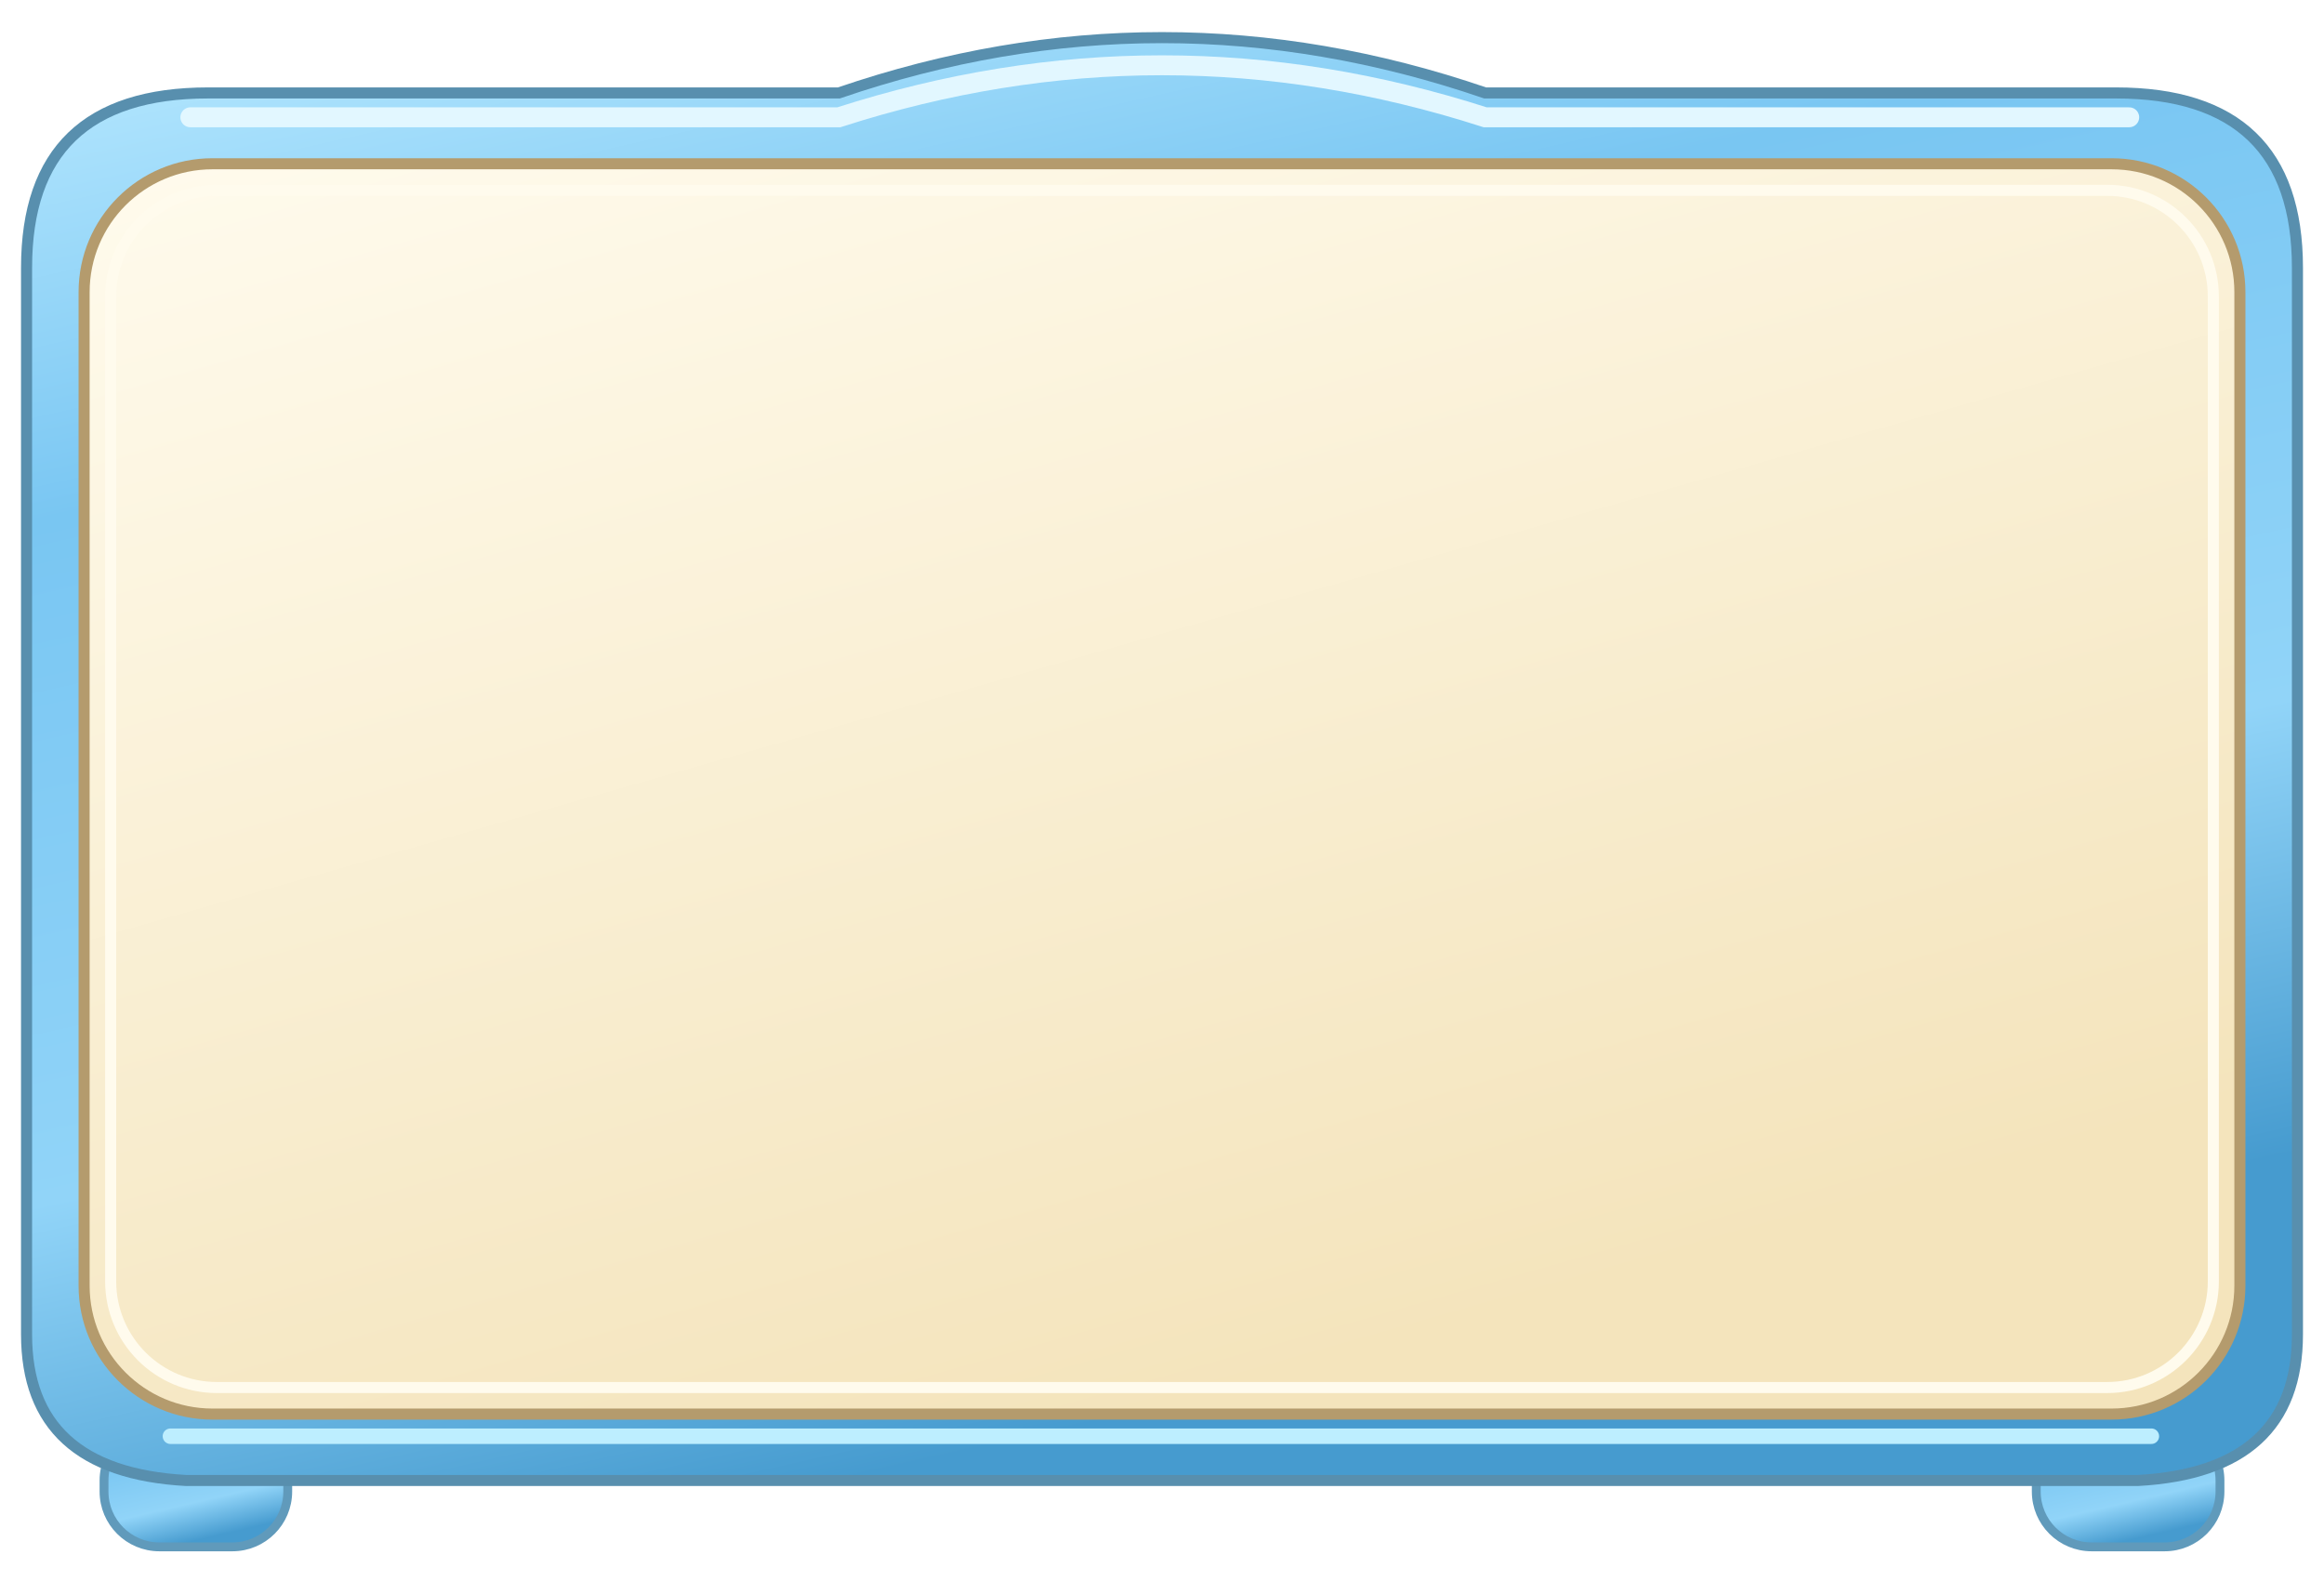
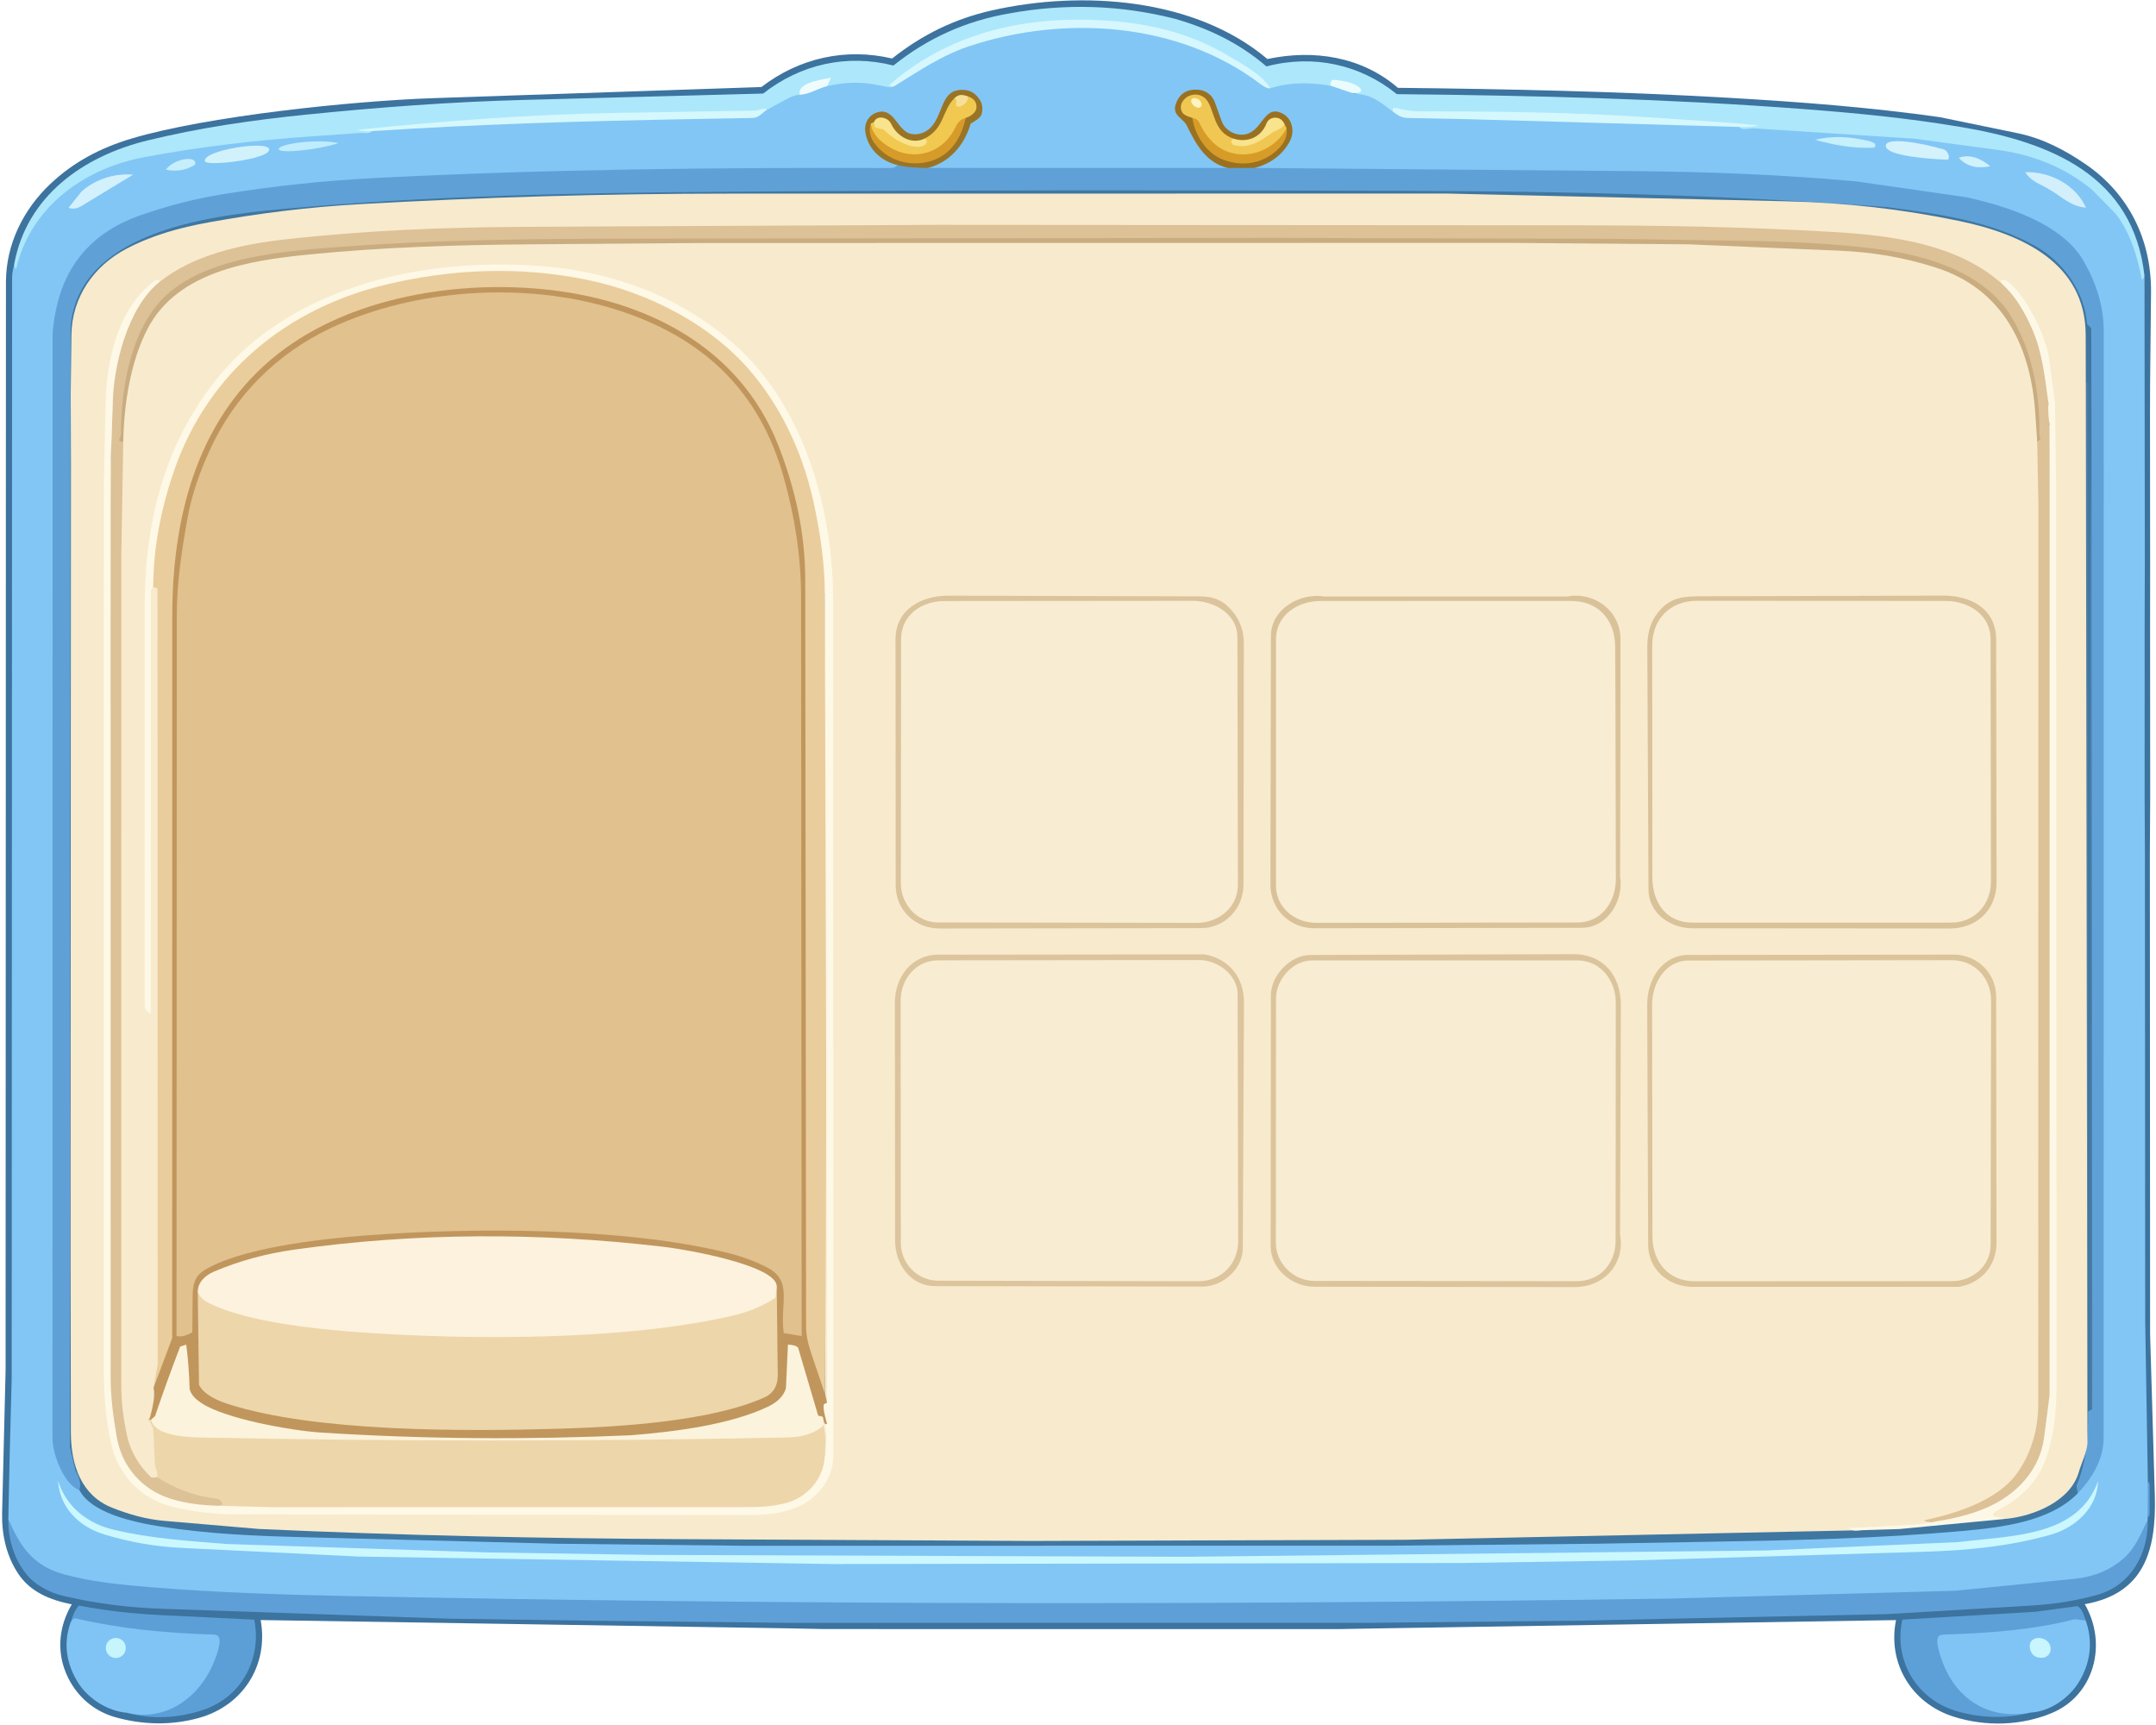
- <svg xmlns="http://www.w3.org/2000/svg" viewBox="75 0 1050 720" preserveAspectRatio="none" fill="none">
-   <defs>
-     <linearGradient id="blue" x2=".35" y2="1">
-       <stop stop-color="#b8e9ff" />
-       <stop offset=".3" stop-color="#79c6f2" />
-       <stop offset=".72" stop-color="#91d4f8" />
-       <stop offset="1" stop-color="#469bcf" />
-     </linearGradient>
-     <linearGradient id="cream" x2=".5" y2="1">
-       <stop stop-color="#fffbed" />
-       <stop offset="1" stop-color="#f4e4bc" />
-     </linearGradient>
-     <linearGradient id="gold" x2=".5" y2="1">
-       <stop stop-color="#fff8c0" />
-       <stop offset=".45" stop-color="#ffda57" />
-       <stop offset="1" stop-color="#bd7e19" />
-     </linearGradient>
-     <linearGradient id="shine" x2=".4" y2="1">
-       <stop stop-color="white" stop-opacity=".9" />
-       <stop offset="1" stop-color="white" stop-opacity="0" />
-     </linearGradient>
-   </defs>
-   <rect x="122" y="644" width="83" height="55" rx="25" fill="url(#blue)" stroke="#609abb" stroke-width="4" />
-   <rect x="995" y="644" width="83" height="55" rx="25" fill="url(#blue)" stroke="#609abb" stroke-width="4" />
-   <path d="M169 42H454Q600 -8 746 42H1031Q1113 42 1113 121V603Q1113 665 1041 669H159Q87 665 87 603V121Q87 42 169 42Z" fill="url(#blue)" stroke="#588fae" stroke-width="5" />
-   <path d="M161 53H454Q600 6 746 53H1037" stroke="#e2f7ff" stroke-width="9" stroke-linecap="round" />
-   <rect x="113" y="74" width="974" height="565" rx="58" fill="url(#cream)" stroke="#b49b6d" stroke-width="5" />
-   <rect x="125" y="86" width="950" height="541" rx="48" stroke="#fffbed" stroke-width="5" />
-   <path d="M152 649H1047" stroke="#bdeeff" stroke-width="7" stroke-linecap="round" />
+ <svg xmlns="http://www.w3.org/2000/svg" width="860" height="688" viewBox="95 14 860 688">
+   <path fill-rule="nonzero" fill="rgb(23.499%, 45.099%, 62.399%)" fill-opacity="1" d="M 874.32 698.691 C 857.191 693.285 847.84 676.988 851.305 660.16 L 643.922 663.488 L 628.809 663.75 L 423.875 663.734 L 410.301 663.461 L 198.98 660.141 C 202.219 678.328 191.824 694.137 174.762 699.055 C 163.445 702.312 151.609 701.996 140.309 698.699 C 130.977 695.789 124.52 689.086 121.25 681.113 C 117.449 671.855 118.77 662.105 123.637 653.879 C 114.672 652.09 107.012 648.828 102.227 641.602 C 97.582 634.586 95.629 626.09 95.844 617.406 L 97.23 560.477 L 97.371 126.598 C 97.375 111.203 104.48 97.348 115.16 87.285 C 124.445 78.539 135.156 72.949 147.309 69.305 C 177.164 60.348 235.438 54.246 267.879 53.145 L 398.703 48.711 C 413.852 37.086 432.418 32.98 450.859 37.34 C 462.75 27.863 475.859 21.477 490.598 18.156 C 526.57 10.055 571.621 13.109 600.555 37.543 C 618.98 33.609 638.184 36.562 652.598 49.027 C 696.695 49.508 740.125 50.438 784.277 52.988 C 812.891 54.645 840.531 56.734 868.777 60.73 L 899.766 67.113 C 909.809 69.18 918.711 73.84 927.07 79.594 C 944.266 91.418 953.223 109.852 953.016 130.66 L 952.648 167.09 L 952.605 179.887 L 952.664 239.984 L 952.645 263.891 L 952.684 332.406 L 952.547 354.742 L 952.648 546.125 L 954.531 610.555 C 955.18 632.695 950.129 649.641 926.594 653.82 C 935.785 669.695 930.336 690.176 913.473 697.211 C 901.27 702.305 887.148 702.738 874.32 698.691 " />
+   <path fill-rule="nonzero" fill="rgb(50.999%, 77.599%, 96.1%)" fill-opacity="1" d="M 601.828 49.164 C 604.59 45.004 613.309 45.266 618.246 45.625 C 621.738 45.273 624.273 46.137 625.852 48.215 C 626.23 46.281 632.215 48.164 633.246 48.93 C 634.016 49.5 634.445 49.969 634.258 51.062 C 636.238 51.633 637.605 51.285 638.371 50.027 C 639.047 49.801 641.984 50.969 642.941 51.379 C 645.773 52.598 650.988 55.41 650.57 58.48 C 651.742 58.043 653.27 58.328 655.148 59.34 C 699.25 60.145 743.566 61.668 788.102 63.918 L 788.668 64.625 C 791.059 65.219 795.262 65.516 796.723 63.629 L 858.727 67.625 C 885.668 70.098 921.492 73.855 938.918 96.844 C 944 103.547 949.781 116.328 949.887 124.793 C 949.891 124.879 948.645 124.035 950.414 124.074 L 950.547 239.078 L 950.469 263.887 L 950.465 332.418 L 950.582 354.711 L 950.695 541.023 L 951.75 604.957 C 952.348 609.59 952.387 614.66 951.668 619.309 L 951.688 620.156 C 949.289 636.152 938.75 641.93 923.855 645.254 L 875.066 650.152 C 683.25 656.652 473.855 655.371 274.055 653.016 C 233.426 652.539 193.492 651.23 153.344 648.605 C 139.641 647.707 117.973 645.984 107.594 637.102 C 102.266 632.543 99.348 626.82 98.316 619.887 L 98.875 593.762 L 99.66 564.02 L 99.824 124.98 C 99.828 122.277 100.348 121.031 100.73 119.004 C 101.016 119.113 101.254 119.242 101.344 119.438 C 101.922 120.699 100.523 122.219 101.441 118.695 C 107.191 96.684 124.684 81.02 146.879 76.211 C 176.426 69.805 207.809 67.387 237.07 65.422 C 238.223 67.215 241.516 66.859 243.5 66.301 C 248.137 65.27 252.836 64.91 257.562 64.621 C 303.504 61.797 351.488 59.992 395.09 59.594 C 397.09 59.023 399.059 58.414 401 57.762 C 400.766 57.145 400.453 56.211 400.828 55.926 C 403.738 53.695 408.895 51.629 412.387 50.289 L 413.965 51.789 C 415.707 49.5 422.773 46.074 424.941 48.363 C 425.77 47.332 426.477 46.594 427.664 46.066 C 430.219 44.934 447.449 45.34 449.582 47.043 C 449.488 48.543 450.211 48.781 451.449 48.543 C 451.57 47.895 451.746 47.328 452.133 47.047 C 496.043 15.117 559.242 14.777 601.828 49.164 " />
+   <path fill-rule="nonzero" fill="rgb(24.699%, 46.7%, 63.1%)" fill-opacity="1" d="M 929.266 145.02 C 928.973 288.781 929.09 432.41 929.613 575.91 L 929.512 583.543 C 929.387 593.016 927.531 601.566 923.762 609.609 C 912.805 620.871 893.652 623.211 877.23 624.672 C 844.574 627.574 812.422 628.297 779.598 628.867 L 732.75 629.688 L 649.527 630.484 L 392.809 630.523 L 317.207 629.703 L 215.512 627.078 C 196.262 626.582 177.984 625.797 159.141 622.844 C 147.477 621.016 131.375 617.328 126.672 608.301 C 123.316 601.863 120.938 594.945 120.949 587.215 L 121.051 518.32 L 121.078 484.344 C 121.082 478.953 121.207 474.52 121.211 468.824 L 121.457 145.152 C 121.469 130.141 132.098 117.402 144.535 110.805 C 162.066 101.504 190.555 97.363 211.328 95.234 C 236.645 92.641 261.117 91.25 286.73 90.738 L 385.914 88.754 L 657.086 88.422 L 676.859 88.965 L 738.168 89.621 L 772.887 90.406 L 827.73 93.234 C 843.969 94.074 859.371 96.07 875.199 99.293 C 887.289 101.758 898.375 104.871 909.121 111.492 C 920.258 118.359 929.254 131.355 929.266 145.02 " />
+   <path fill-rule="nonzero" fill="rgb(36.899%, 62.399%, 84.299%)" fill-opacity="1" d="M 951.688 620.156 C 952 633.738 944.992 646.277 931.637 650.066 C 922.762 652.59 913.875 653.867 904.582 654.414 L 847.715 657.77 L 724.336 660.398 L 641.09 661.254 L 410.605 661.262 L 329.961 660.395 L 273.898 659.594 L 159.594 655.648 C 145.945 655.176 133.359 653.562 120.379 650.535 C 114.246 649.105 108.402 645.859 104.738 640.855 C 100.191 634.652 98.164 627.031 98.316 619.887 C 102.965 630.645 108.109 638.582 120.641 641.938 C 131.984 644.977 143.223 646.09 155.289 647.062 C 181.301 649.16 207.055 650.02 233.43 650.559 C 409.648 654.145 585.188 654.133 761.492 651.574 L 874.945 648.461 L 922.641 643.684 C 929.98 642.949 936.887 640.242 942.328 635.324 C 947.062 631.047 949.168 625.199 951.688 620.156 " />
+   <path fill-rule="nonzero" fill="rgb(67.799%, 90.599%, 98.399%)" fill-opacity="1" d="M 950.414 124.074 C 950.039 124.008 950.402 125.023 949.367 125.566 C 947.59 116.449 944.891 106.992 938.906 99.234 L 929.668 89.82 C 918.941 80.902 905.98 75.695 892.184 73.836 L 858.57 69.312 L 794.73 65.199 C 792.508 65.055 790.109 66.195 788.668 64.625 C 790.98 64.055 793.586 63.836 796.477 63.961 C 750.582 62.07 703.695 60.574 655.812 59.469 C 653.938 58.648 652.188 58.32 650.57 58.48 C 647.082 55.91 643.281 52.559 638.598 51.781 L 634.258 51.062 L 635.254 49.512 C 631.766 47.617 628.633 47.184 625.852 48.215 C 617.852 46.824 609.551 46.723 601.832 49.164 C 580.328 31.363 554.043 23.402 525.812 23.5 C 496.891 23.605 475.059 30.457 451.641 47.418 C 451.422 47.578 451.406 48.02 451.453 48.543 C 449.098 49.984 440.867 44.602 424.941 48.363 C 421.797 45.848 416.77 49.5 413.965 51.789 C 412.355 51.836 410.504 52.594 408.852 53.492 L 401 57.762 L 395.559 59.57 C 345.77 59.926 294.91 61.992 242.984 65.77 L 243.504 66.301 C 242.363 67.543 240.25 66.898 238.395 67.031 L 218.59 68.438 C 196.188 70.027 174.43 72.562 152.363 76.727 C 127.602 81.395 106.887 97.344 101.438 121.316 C 100.609 120.57 100.844 119.746 100.73 119.004 C 105.801 92.215 128.105 76.273 153.93 69.996 C 175.004 64.875 195.695 61.891 217.352 59.695 C 246.484 56.746 274.723 54.633 304.004 53.852 L 399.414 51.312 C 414.293 39.621 432.852 35.422 451.383 40.133 C 464.922 29.254 480.379 22.293 497.66 19.344 C 519.809 15.301 541.914 15.945 563.664 21.496 C 577.34 25.41 589.465 31.285 600.168 40.488 C 618.988 35.543 637.746 39.805 652.172 51.547 C 706.855 52.098 760.16 53.398 814.184 57.48 C 835.586 59.098 855.84 61.09 876.824 64.59 C 913.148 70.645 945.977 84.043 950.414 124.074 " />
+   <path fill-rule="nonzero" fill="rgb(36.899%, 62.399%, 84.299%)" fill-opacity="1" d="M 951.668 619.309 L 951.75 604.957 C 952.098 604.945 952.473 605.535 952.473 606.375 L 952.488 617.523 C 952.488 618.418 952.145 619.039 951.668 619.309 " />
+   <path fill-rule="nonzero" fill="rgb(37.299%, 63.1%, 84.299%)" fill-opacity="1" d="M 465.223 80.973 L 584.75 81 C 584.836 80.352 584.977 79.434 585.469 79.301 C 587.238 78.828 595.074 78.664 595.422 80.973 L 745.441 82.227 C 775.957 82.48 805.246 83.586 835.441 86.348 L 879.324 92.652 C 896.098 96.359 917.488 103.297 926.078 118.027 C 930.949 126.379 934.164 135.859 934.164 146.129 L 934.121 587.602 C 934.121 596.43 928.922 604.305 923.762 609.609 L 923.27 606.527 C 927.344 597.172 928.008 586.926 927.902 577.02 L 929.613 575.906 C 929.09 432.371 928.973 288.738 929.266 145.02 L 927.516 143.262 C 926.582 130.484 918.109 118.422 907.02 112.203 C 888.789 101.984 867.934 99.238 847.262 96.551 C 783.367 91.711 720.438 90.316 657.059 90.117 C 567.59 89.84 475.422 89.793 385.93 90.449 C 327.117 90.883 265.734 91.934 206.059 97.508 C 176.152 100.301 126.363 107.191 123.168 144.258 C 122.938 294.477 122.832 443.449 122.859 591.172 C 124.328 597.391 125.062 600.5 125.062 600.5 C 126.809 603.344 127.344 605.941 126.672 608.301 C 121.07 606.602 115.938 594.695 115.938 587.574 L 115.984 146.965 C 117.938 123.078 129.176 107.418 151.449 99.703 C 162.398 95.91 173.07 93.191 184.582 91.344 C 204.855 88.094 224.402 86.039 245.23 84.969 C 313.543 81.461 381.211 80.777 449.453 81.012 C 451.34 81.016 452.398 80.801 452.898 79.812 C 455.816 77.961 462.77 78.496 465.223 80.973 " />
+   <path fill-rule="nonzero" fill="rgb(79.199%, 97.299%, 99.599%)" fill-opacity="1" d="M 931.898 604.742 C 931.578 615.336 923.012 623.301 912.754 626.176 C 896.059 630.852 879.312 632.414 861.691 632.938 L 746.41 636.352 L 678 637.391 L 427.492 637.805 L 238.129 634.82 L 167.648 631.379 C 156.895 630.855 146.695 629.062 136.555 625.98 C 126.496 622.922 118.844 615.336 118.148 604.598 C 121.461 614.902 129.59 621.531 140.293 624.098 C 155.238 627.68 170.043 628.578 185.598 629.816 L 290.199 633.188 L 354.691 634.164 L 567.777 634.906 L 799.355 632.391 L 875.746 629.082 C 898.215 626.379 923.891 626.879 931.898 604.742 " />
+   <path fill-rule="nonzero" fill="rgb(83.899%, 96.899%, 99.199%)" fill-opacity="1" d="M 601.828 49.164 C 600.539 49.57 598.598 48.152 597.391 47.242 C 564.973 22.836 519.699 19.902 481.906 32.324 C 470.48 36.078 461.164 42.59 451.449 48.543 C 450.742 48.5 449.988 48.305 449.672 47.957 C 470.953 29.266 497.863 21.656 525.82 21.848 C 546.824 21.996 566.668 25.32 584.77 36.137 C 591.09 39.914 597.719 43.266 601.828 49.164 " />
+   <path fill-rule="nonzero" fill="rgb(83.499%, 97.299%, 99.199%)" fill-opacity="1" d="M 401 57.762 C 399.27 58.703 397.902 60.996 395.211 61.043 L 370.859 61.496 C 328.133 62.289 285.828 63.492 243.504 66.301 C 241.691 66.418 239.684 66.367 237.434 65.777 C 272.438 62.148 307.348 59.574 342.965 58.992 L 396.312 58.117 C 397.922 58.094 399.949 56.613 401 57.762 " />
+   <path fill-rule="nonzero" fill="rgb(83.499%, 97.299%, 99.199%)" fill-opacity="1" d="M 788.668 64.625 L 680.668 61.539 L 656.449 61.055 C 653.84 61.004 652.262 59.73 650.57 58.484 C 650.074 55.246 653.359 58.371 660.77 58.383 C 691.867 58.449 722.395 58.715 753.348 60.816 L 785.426 62.996 L 796.477 63.961 C 793.945 64.711 791.211 64.699 788.668 64.625 " />
+   <path fill-rule="nonzero" fill="rgb(82.7%, 94.899%, 98.399%)" fill-opacity="1" d="M 871.969 77.691 C 863.051 77.406 847.883 76.004 847.242 72.438 C 846.508 68.352 861.059 70.879 870.359 73.605 C 871.902 74.059 873.027 76.758 871.969 77.691 " />
+   <path fill-rule="nonzero" fill="rgb(82.399%, 94.899%, 98.399%)" fill-opacity="1" d="M 202.379 73.559 C 202.938 77.484 177.586 80.449 176.781 78.375 C 175.137 74.125 201.836 69.766 202.379 73.559 " />
+   <path fill-rule="nonzero" fill="rgb(82.399%, 93.7%, 98.399%)" fill-opacity="1" d="M 927.102 96.832 C 920.582 96.312 916.949 91.969 912.23 89.457 C 909.059 87.441 905.258 86.531 902.812 82.652 C 912.707 82.395 922.816 87.57 927.102 96.832 " />
+   <path fill-rule="nonzero" fill="rgb(82.7%, 94.499%, 98.799%)" fill-opacity="1" d="M 127.512 96.145 C 126.047 97.031 124.246 97.621 122.344 96.867 L 127.613 90.285 C 133.191 85.426 140.621 83.062 148.098 83.66 Z M 127.512 96.145 " />
+   <path fill-rule="nonzero" fill="rgb(77.299%, 94.099%, 98.799%)" fill-opacity="1" d="M 841.266 70.434 L 842.684 71.145 C 843.242 71.422 843.207 72.879 842.191 72.918 C 834.16 73.25 826.727 71.895 819.023 69.754 C 826.73 67.891 833.992 68.633 841.266 70.434 " />
+   <path fill-rule="nonzero" fill="rgb(74.899%, 92.899%, 99.199%)" fill-opacity="1" d="M 230.016 71.074 C 221.984 73.758 206.094 75.445 206.191 73.426 C 206.293 71.297 221.734 69.309 230.016 71.074 " />
+   <path fill-rule="nonzero" fill="rgb(93.7%, 98.799%, 99.199%)" fill-opacity="1" d="M 424.941 48.359 C 421.195 49.246 417.883 51.676 413.965 51.789 C 413.184 47.496 419.945 46.18 426.43 44.992 Z M 424.941 48.359 " />
+   <path fill-rule="nonzero" fill="rgb(91.8%, 98.799%, 99.199%)" fill-opacity="1" d="M 634.258 51.062 L 625.852 48.215 C 625.512 47.793 625.68 45.789 626.848 45.855 C 638.008 46.492 641.32 51.777 634.258 51.062 " />
+   <path fill-rule="nonzero" fill="rgb(78%, 93.3%, 98.799%)" fill-opacity="1" d="M 172.82 79.664 C 169.66 81.727 165.547 82.625 161.148 81.645 C 164.598 77.094 173.824 75.832 172.82 79.664 " />
+   <path fill-rule="nonzero" fill="rgb(81.2%, 94.899%, 99.199%)" fill-opacity="1" d="M 888.887 80.312 C 884.266 81.223 879.801 80.781 876.309 76.914 C 881.121 75.238 885.367 77.449 888.887 80.312 " />
+   <path fill-rule="nonzero" fill="rgb(36.499%, 62.399%, 84.299%)" fill-opacity="1" d="M 926.984 660.359 C 908.379 665.719 889.309 667.07 869.066 667.625 C 870.629 675.75 873.773 684.117 880.371 689.586 C 887.109 695.168 896.648 697.508 904.996 697.051 C 895.328 699.543 885.141 699.367 875.223 696.398 C 859.328 691.637 850.238 675.949 853.828 659.961 L 906.812 656.848 L 923.582 654.605 C 925.543 655.449 926.434 658.781 926.984 660.359 " />
+   <path fill-rule="nonzero" fill="rgb(49.799%, 76.9%, 96.1%)" fill-opacity="1" d="M 926.984 660.359 C 929.809 668.434 929.129 676.977 924.109 685.074 C 920.508 690.883 913.059 696.613 904.996 697.051 C 890.195 699.816 877.578 693.527 871.105 679.922 C 869.887 677.355 866.504 668.719 868.266 666.656 C 868.766 666.07 869.789 665.93 870.965 665.914 C 888.305 665.32 905.719 664.141 922.57 659.805 Z M 926.984 660.359 " />
+   <path fill-rule="nonzero" fill="rgb(78.799%, 96.1%, 99.599%)" fill-opacity="1" d="M 911.996 674.16 C 910.512 675.77 907.41 675.258 906.23 674.266 C 904.711 672.98 903.883 669.766 905.547 668.254 C 907.305 666.66 909.953 667.285 911.363 668.324 C 912.867 669.434 913.805 672.203 911.996 674.16 " />
+   <path fill-rule="nonzero" fill="rgb(36.099%, 62.399%, 84.299%)" fill-opacity="1" d="M 145.805 697.156 C 163.457 698.602 178.031 686.141 181.262 667.613 C 163.043 667.156 145.16 665.668 127.168 661.656 C 125.535 661.293 124.25 660.711 123.027 661.488 C 123.82 659.191 124.461 656.734 126.406 654.352 C 137.219 656.402 147.625 657.598 158.594 658.137 L 196.414 659.988 C 199.516 675.344 191.539 690.824 176.039 695.984 C 166.156 699.277 155.48 699.887 145.805 697.156 " />
+   <path fill-rule="nonzero" fill="rgb(49.799%, 76.9%, 96.1%)" fill-opacity="1" d="M 145.805 697.156 C 137.887 696.508 130.246 691.449 126.391 685.488 C 121.398 677.762 120.25 669.547 123.027 661.488 C 123.684 660.082 124.387 659.406 125.137 659.465 C 142.715 663.59 160.93 665.305 179.051 665.898 C 180.367 665.879 181.512 666.004 182.066 666.645 C 183.895 668.742 180.547 676.617 179.312 679.18 C 173.098 692.117 160.324 700.547 145.805 697.156 " />
+   <path fill-rule="nonzero" fill="rgb(77.599%, 96.1%, 99.599%)" fill-opacity="1" d="M 145.191 671.281 C 145.191 673.488 143.402 675.277 141.195 675.277 C 138.988 675.277 137.199 673.488 137.199 671.281 C 137.199 669.074 138.988 667.285 141.195 667.285 C 143.402 667.285 145.191 669.074 145.191 671.281 " />
+   <path fill-rule="nonzero" fill="rgb(28.999%, 48.999%, 65.5%)" fill-opacity="1" d="M 929.613 575.906 C 929.223 575.871 928.766 575.746 928.691 574.785 L 929.266 145.02 Z M 929.613 575.906 " />
+   <path fill-rule="nonzero" fill="rgb(60.399%, 45.499%, 14.499%)" fill-opacity="1" d="M 465.223 80.973 C 461.113 80.969 456.785 80.742 452.898 79.812 C 446.473 78.273 440.914 73.281 440.129 66.246 C 439.746 62.82 441.707 59.98 444.414 58.98 C 451.688 56.293 452.711 66.008 458.211 67.352 C 460.902 68.008 463.949 67.125 466.164 64.941 C 470.953 60.223 470.406 50.926 477.117 49.973 C 480.746 49.457 483.309 50.383 485.426 53.219 C 486.836 55.109 487.16 57.047 486.582 59.43 C 486.211 60.969 483.957 62.305 482.195 63.301 C 479.684 71.961 473.754 78.73 465.223 80.973 " />
+   <path fill-rule="nonzero" fill="rgb(94.499%, 78.799%, 31.799%)" fill-opacity="1" d="M 480.227 60.988 C 474.504 72.926 464.898 81.539 451.156 75.301 C 446.688 73.273 441.691 68.512 442.398 63.246 C 442.883 63.109 443.328 62.809 443.672 62.59 L 448.277 64.203 C 451.254 67.82 460.633 75.066 463.797 69.273 C 471.762 65.293 470.777 58.027 475.703 53.176 L 477.293 52.703 C 477.582 54.602 478.789 54.492 480.918 52.375 C 483.074 53.074 484.746 54.426 484.484 57.121 C 484.32 58.785 482.199 60.5 480.227 60.988 " />
+   <path fill-rule="nonzero" fill="rgb(84.299%, 60.799%, 16.1%)" fill-opacity="1" d="M 480.227 60.988 C 478.875 67.352 475.699 73.68 469.535 76.906 C 462.422 80.625 453.168 79.633 447.203 74.672 C 443.398 71.504 440.816 67.598 442.398 63.246 C 442.789 67.27 445.84 70.164 449.246 72.348 C 459.082 78.648 471.066 75.406 476.102 64.77 C 477.051 62.762 478.34 61.453 480.227 60.988 " />
+   <path fill-rule="nonzero" fill="rgb(97.6%, 89%, 55.299%)" fill-opacity="1" d="M 463.797 69.273 C 464.648 69.516 464.812 70.285 464.656 70.785 C 463.676 73.879 455.289 73.367 447.457 65.645 L 444.43 64.922 C 443.781 64.77 443.566 63.477 443.672 62.594 C 444.254 61.051 445.945 60.648 447.34 60.992 C 448.621 61.309 449.848 62.066 450.539 63.535 C 452.922 68.605 458.82 71.762 463.797 69.273 " />
+   <path fill-rule="nonzero" fill="rgb(96.5%, 87.799%, 59.599%)" fill-opacity="1" d="M 480.922 52.375 C 481.82 54.723 477.867 57.438 476.5 56.277 C 476.051 55.727 477.164 53.625 475.703 53.176 C 477.398 51.508 478.82 51.691 480.922 52.375 " />
+   <path fill-rule="nonzero" fill="rgb(97.299%, 91.8%, 80.399%)" fill-opacity="1" d="M 912.523 183.32 C 911.16 180.707 911.809 177.57 912.066 174.641 C 912.469 177.465 912.52 180.297 912.523 183.32 " />
+   <path fill-rule="nonzero" fill="rgb(60.399%, 44.299%, 12.5%)" fill-opacity="1" d="M 595.422 80.973 L 584.75 81 C 576.176 78.938 572.137 71.77 568.355 63.969 C 567.035 61.246 562.43 60.062 563.992 55.531 C 564.969 52.691 566.828 50.219 570.848 49.805 C 574.805 49.398 578.242 51.051 579.645 54.938 L 582.297 62.273 C 583.57 65.789 587.195 67.879 590.621 67.715 C 598.355 67.344 598.719 56.543 605.402 58.773 C 610.18 60.367 611.762 65.832 609.566 70.172 C 606.664 75.906 601.34 79.492 595.422 80.973 " />
+   <path fill-rule="nonzero" fill="rgb(94.099%, 78%, 32.199%)" fill-opacity="1" d="M 587.078 69.309 C 589.848 74.051 598.32 68.863 601.32 65.66 C 603.305 64.156 605.324 63.426 607.367 63.469 L 608.234 65.207 C 602.145 82.816 577.242 80.398 572.066 62.941 L 570.602 61.027 C 569.465 60.641 567.215 60.031 566.52 58.723 C 564.977 55.816 567.312 53.094 569.242 52.266 C 571.812 51.156 574.66 51.727 576.328 53.867 C 579.547 58.004 578.906 66.676 587.078 69.309 " />
+   <path fill-rule="nonzero" fill="rgb(84.299%, 61.2%, 15.7%)" fill-opacity="1" d="M 608.23 65.207 C 608.641 68.559 607.16 71.25 604.5 73.781 C 598.746 79.246 590.328 80.773 582.355 77.457 C 576.387 74.969 571.68 68.199 570.602 61.027 C 571.664 61.387 572.656 61.34 573.371 62.895 C 575.492 67.523 578.988 72.129 583.973 74.211 C 593.207 78.066 603.637 73.453 608.23 65.207 " />
+   <path fill-rule="nonzero" fill="rgb(97.6%, 89%, 54.9%)" fill-opacity="1" d="M 607.367 63.469 C 606.559 65.523 604.004 65.844 602.258 67.074 C 597.785 70.23 593.488 73.16 587.836 72.035 C 586.949 71.855 586.379 71.625 586.207 70.781 C 586.109 70.281 586.234 69.621 587.078 69.309 C 592.391 71.023 597.988 68.84 600.141 63.332 C 600.832 61.562 602.379 60.773 604.207 60.969 C 605.59 61.117 606.613 61.957 607.367 63.469 " />
+   <path fill-rule="nonzero" fill="rgb(99.599%, 95.699%, 76.099%)" fill-opacity="1" d="M 573.832 56.699 C 572.625 57.762 569.504 55.406 570.258 53.738 C 570.766 52.613 572.754 53.293 573.324 53.828 C 573.867 54.34 574.992 55.676 573.832 56.699 " />
+   <path fill-rule="nonzero" fill="rgb(97.299%, 91.8%, 80.399%)" fill-opacity="1" d="M 139.223 196.82 L 139.066 178.09 C 139.059 177.211 139.449 176.621 139.961 176.402 L 139.969 195.168 C 139.969 196.012 139.648 196.562 139.223 196.82 " />
+   <path fill-rule="nonzero" fill="rgb(97.299%, 91.8%, 80.399%)" fill-opacity="1" d="M 424.891 573.496 C 423.852 572.477 424.09 571.207 424.09 569.973 L 424.008 251.051 C 424.609 251.328 424.938 251.594 424.938 252.965 Z M 424.891 573.496 " />
+   <path fill-rule="nonzero" fill="rgb(91.8%, 80.399%, 61.2%)" fill-opacity="1" d="M 424.012 251.051 C 424.883 355.922 424.742 465.18 424.094 569.973 C 423.41 570.027 422.391 570.066 422.203 569.602 C 419.562 562.984 415.645 550.828 414.871 544.086 L 414.488 243.32 C 412.887 203.27 399.18 166.293 362.895 146.16 C 323.438 124.27 262.902 125.316 223.156 146.07 C 181.691 167.715 166.133 209.793 165.473 254.492 L 165.332 547.973 C 164.281 549.684 163.422 551.516 162.777 553.398 C 161.242 557.883 159.559 562.395 157.863 566.883 C 157.605 567.574 157.023 567.75 156.227 567.566 L 155.906 417.297 L 156.129 248.105 C 155.324 246.926 154.586 245.605 154.613 244.145 C 155.426 197.035 181.137 154.02 224.277 134.574 C 268.367 114.703 331.672 115.141 372.867 141.691 C 409.906 165.559 423.16 204.754 425.59 247.152 C 425.625 247.781 425.395 248.43 425.125 249.102 C 424.848 249.789 424.445 250.426 424.012 251.051 " />
+   <path fill-rule="nonzero" fill="rgb(92.899%, 83.899%, 66.699%)" fill-opacity="1" d="M 423.34 582.684 C 425.363 585.234 424.766 591.164 423.992 594.613 C 427.23 596.805 423.871 603.113 421.977 605.879 C 416.703 613.57 409.156 615.363 400.41 616.438 C 328.629 616.773 254.426 616.984 183.117 616.203 L 181.953 614.543 C 182.758 613.996 182.312 613.289 181.574 613.449 L 172.883 611.672 C 166.262 610.316 160.086 607.738 155.43 603.352 C 157.055 602.035 155.23 600.344 155.16 598.848 L 154.254 580.148 C 154.137 578.504 154.801 578.52 155.258 580.172 L 156.41 580.156 C 160.188 583.902 165.121 585.68 171.211 585.488 C 250.121 587.871 330.195 587.793 409.547 585.605 L 415.969 584.688 C 418.621 583.164 421.078 582.496 423.34 582.684 " />
+   <path fill-rule="nonzero" fill="rgb(98.799%, 95.299%, 86.299%)" fill-opacity="1" d="M 423.262 579.074 C 424.203 580.941 424.23 582.145 423.336 582.684 C 419.48 586.035 414.543 587.207 408.797 587.324 C 330.668 588.926 252.902 588.914 174.758 587.328 C 166.375 587.156 156.484 585.926 155.258 580.172 C 158.195 570.227 160.93 560.184 165.328 550.398 C 166.082 548.723 169.848 548.375 171.395 548.656 L 172.172 566.871 C 172.559 576 205.148 581.277 217.809 583 C 236.871 585.594 255.547 585.859 274.781 586.711 L 311.293 586.402 C 336.617 586.191 377.711 583.559 399.402 574.078 C 402.551 572.703 406.844 570.012 406.938 566.523 L 407.414 548.668 C 409.715 548.324 412.027 548.891 414.66 549.922 Z M 423.262 579.074 " />
+   <path fill-rule="nonzero" fill="rgb(97.299%, 91.8%, 80.399%)" fill-opacity="1" d="M 424.898 581.844 L 424.973 592.938 C 424.977 593.848 424.617 594.453 423.992 594.617 C 424.145 590.676 424.688 586.457 423.34 582.684 L 423.262 579.074 Z M 424.898 581.844 " />
+   <path fill-rule="nonzero" fill="rgb(75.299%, 58.8%, 36.499%)" fill-opacity="1" d="M 424.09 569.973 C 424.41 571.062 424.676 572.234 424.891 573.496 L 424.898 581.844 C 424.129 582.461 423.582 581.535 423.262 579.074 L 421.355 578.605 L 413.383 551.59 C 412.91 550.828 411.547 550.391 409.297 550.277 L 408.504 567.602 C 407.641 570.996 404.645 573.441 401.59 574.914 C 386.207 582.34 363.578 585.094 346.512 586.449 C 305.039 588.219 264.961 588.035 223.051 585.363 C 211.316 584.617 184.5 579.836 175.289 573.551 C 173.223 572.141 171.309 570.586 170.633 567.992 C 170.473 561.816 170.027 555.922 169.289 550.316 L 166.871 551.059 C 163.324 560.285 159.98 569.543 156.832 578.832 L 155.258 580.172 L 154.254 580.148 C 154.043 575.82 154.719 571.582 156.227 567.566 L 163.676 547.695 L 163.715 259.723 C 163.719 221.035 173.227 182.691 203.105 157.391 C 231.52 133.328 274.527 125.844 311.047 129.293 C 352.023 133.16 389.938 152.008 405.484 191.695 C 412.141 208.684 416.184 226.477 416.203 245.301 L 416.535 542.605 C 416.539 547.211 417.461 550.215 418.727 554.141 Z M 424.09 569.973 " />
+   <path fill-rule="nonzero" fill="rgb(88.199%, 75.699%, 55.699%)" fill-opacity="1" d="M 383.996 513.383 C 343.047 503.5 283.164 503.477 240.484 506.777 C 221.68 508.23 190.691 511.836 176.441 520.672 C 172.449 523.148 171.879 526.664 171.84 531.199 L 171.719 545.426 C 169.57 546.531 167.719 547.305 165.41 546.895 L 165.527 259.742 C 165.531 246.137 167.465 233.719 169.781 220.77 C 171.523 211.016 174.699 202.238 178.82 193.242 C 188.695 171.688 205.586 154.906 227.02 144.809 C 260.656 128.957 304.836 126.32 340.16 137.297 C 374.879 148.086 397.949 169.406 407.723 204.754 C 412 220.207 414.52 235.598 414.531 252.109 L 414.773 546.879 L 407.629 545.691 C 405.949 534.25 411.426 525.098 401.336 519.707 C 395.898 516.801 390.145 514.867 383.996 513.383 " />
+   <path fill-rule="nonzero" fill="rgb(92.899%, 83.899%, 66.699%)" fill-opacity="1" d="M 173.883 529.379 C 175.207 529.043 176.371 529.648 177.383 531.188 C 193.211 539.867 216.883 541.879 234.957 543.402 C 282.789 547.438 341.504 547.824 388.344 536.73 C 392.863 535.66 403.078 532.789 403.031 527.883 L 404.828 526.992 L 405.238 562.312 C 405.289 566.41 403.73 569.637 399.91 571.352 C 378.781 580.828 342.84 583.113 318.016 583.836 C 279.688 584.945 220.695 585.156 186.023 574 C 181.762 572.629 176.301 570.25 174.379 566.309 Z M 173.883 529.379 " />
+   <path fill-rule="nonzero" fill="rgb(99.199%, 94.899%, 87.099%)" fill-opacity="1" d="M 404.828 526.992 L 404.348 531.637 C 399.105 534.934 393.805 537.203 387.613 538.656 C 349.703 547.57 297.191 548.297 257.566 546.473 C 234.574 545.418 195.688 542.988 177.484 533.262 C 175.828 532.379 174.727 531.09 173.883 529.379 C 173.832 525.551 176.688 522.727 180.375 521.164 C 190.539 516.852 200.898 514.023 212.328 512.41 C 260.988 505.555 310.039 505.512 358.859 511.18 C 371.402 512.633 404.738 519.047 404.828 526.992 " />
+   <path fill-rule="nonzero" fill="rgb(97.299%, 91.8%, 80.399%)" fill-opacity="1" d="M 927.004 166.273 L 927.449 167.613 L 927.664 589.355 C 927.66 592.676 925.16 597.793 924.219 601.105 C 920.898 612.785 906.109 618.719 895.219 619.766 L 888.773 619.172 L 888.672 617.031 C 907.348 607.691 913.738 591.547 913.906 570.473 C 914.168 438.285 914.02 306.652 913.461 175.574 C 912.961 162.668 906.379 132.777 894.312 126.66 C 893.887 126.445 893.414 126.508 892.945 126.656 L 889.789 126.242 C 868.727 110.418 840.281 108.418 814.492 107.578 C 764.305 106.266 739.211 105.605 739.211 105.605 C 589.461 105.098 440.188 105.324 291.379 106.293 C 263.344 106.27 235.453 108.719 207.605 111.328 C 191.723 112.816 174.883 117.148 161.68 126.27 L 158.566 126.512 C 157.895 126.195 157.086 126.539 156.172 127.445 C 142.117 141.352 139.301 159.113 138.047 178.023 C 137.375 309.41 137.465 441.438 138.328 574.102 C 141.078 603.5 149.703 612.723 179.191 615.984 C 251.293 616.746 323.406 616.977 395.531 616.672 C 412.188 615.594 424.566 611.492 426.176 593.133 L 426.105 252.074 C 422.051 204.762 412.273 164.496 368.176 138.824 C 325.875 114.195 260.219 115.332 217.277 137.988 C 175.75 159.898 155.684 201.875 154.492 247.727 L 156.129 248.105 L 157.824 248.703 C 157.824 248.703 157.852 351.852 157.902 558.148 L 156.227 567.562 C 157.074 570.551 155.766 575.723 154.891 579.152 C 154.797 579.516 154.547 579.84 154.254 580.148 C 154.93 581.203 155.555 582.469 156.137 583.945 L 156.855 598.848 C 157.914 601.172 158.664 604.066 155.43 603.352 C 150.824 603.504 146.953 595.816 145.426 591.68 C 142.82 584.637 142.18 576.57 141.727 569.078 C 141.219 442.289 141.465 316.258 142.457 190.984 L 144.168 190.004 C 143.355 182.906 144.297 174.715 145.641 167.441 C 153.012 127.547 178.41 117.48 215.707 114.746 C 270.52 110.723 322.898 110.281 375.879 110.031 C 495.598 109.465 619.031 109.008 737.855 110.223 C 770.129 110.551 802.133 111.039 834.488 113.305 C 854.078 115.254 876.086 118.934 890.363 133.402 C 904.379 147.613 908.629 171.133 907.605 189.988 L 909.316 190.715 C 910.027 319.52 910.09 448.902 909.508 578.871 C 905.738 605.965 891 615.934 865.359 620.43 L 865.277 621.137 L 865.152 621.906 C 855.629 622.973 846.059 623.609 836.445 623.816 L 837.398 624.316 L 655.617 628.129 L 506.355 628.594 L 368.086 627.883 C 311.078 627.594 254.938 626.391 198.234 623.812 L 160.547 620.582 C 153.254 619.957 146.344 617.977 139.66 615.305 C 127.453 610.43 123.285 598.422 123.262 585.211 L 123.137 518.293 L 123.137 471.516 L 123.207 356.176 L 123.301 198.719 L 123.207 171.312 L 123.488 147.621 C 123.668 132.633 132.25 120.137 145.48 113.191 C 155.707 107.824 166.637 104.797 178.215 102.695 C 198.461 99.02 218.035 96.59 238.781 95.414 C 287.938 92.633 336.883 91.227 386.328 91.223 L 672.289 91.195 L 807.348 94.277 C 831.125 94.824 853.566 97.367 876.574 102.152 C 902.078 107.461 926.875 119.199 926.953 147.582 Z M 927.004 166.273 " />
+   <path fill-rule="nonzero" fill="rgb(99.199%, 97.299%, 90.199%)" fill-opacity="1" d="M 895.219 619.766 L 852.781 623.84 L 837.398 624.316 C 835.953 624.359 834.141 624.945 832.695 623.438 L 847.227 622.684 L 860.023 621.961 L 865.277 621.137 C 869.945 619.496 874.773 618.031 879.762 616.742 C 904.367 608.227 909.605 594.156 910.84 570.496 L 910.828 184.531 L 912.523 183.32 C 912.066 180.453 911.914 177.559 912.066 174.641 L 910.059 172.508 C 908.445 156.832 904.656 140.867 893.344 129.328 L 892.945 126.656 C 893.004 126.055 893.312 125.559 893.605 125.543 C 898.59 125.266 910.578 144.301 912.363 157.258 L 914.715 174.316 L 915.191 209.734 L 915.332 566.367 C 915.336 576.199 914.535 584.777 911.758 593.801 C 906.051 612.367 889.934 616.195 890.023 617.879 C 890.109 619.469 892.535 618.77 895.219 619.766 " />
+   <path fill-rule="nonzero" fill="rgb(28.999%, 48.999%, 65.5%)" fill-opacity="1" d="M 927.664 589.355 L 927.004 166.273 C 927.266 166.262 927.895 166.453 927.895 167.395 Z M 927.664 589.355 " />
+   <path fill-rule="nonzero" fill="rgb(86.699%, 75.699%, 59.2%)" fill-opacity="1" d="M 892.945 126.656 C 898.664 131.625 902.5 138.121 905.629 145.301 C 909.781 154.832 910.676 164.801 912.066 174.641 C 911.914 177.562 912.066 180.453 912.523 183.316 L 912.559 203.824 L 912.531 570.617 L 910.363 587.301 C 908.672 600.316 899.367 610.156 887.48 615.312 C 880.145 618.496 872.789 619.953 865.277 621.137 C 864.566 620.926 863.535 621.207 862.508 620.348 C 875.148 617.738 891.711 612.449 899.441 601.773 C 905.25 593.754 908.031 584.137 908.031 573.828 L 908.105 214.836 L 907.605 189.992 C 909.461 148.559 891.414 120.859 849.219 115.152 C 830.242 112.586 810.996 111.676 791.77 111.246 C 654.551 109.652 516.047 109.246 376.262 110.031 C 324.18 109.77 270.242 110.816 217.453 114.57 C 198.949 115.887 174.773 120.305 161.102 133.555 C 149.785 144.52 146.418 161 144.438 176.039 C 143.828 180.688 143.078 188.672 144.168 190.004 L 143.387 235.156 L 143.383 566.352 C 143.383 573.617 144.23 579.789 145.629 586.395 C 147.074 593.238 150.625 598.824 155.43 603.352 L 157.875 603.246 C 165.027 607.984 173.059 610.836 181.977 611.809 C 183.973 613.188 184.547 614.363 181.953 614.543 C 181.281 615.281 180.453 616.055 179.5 616.008 C 140.68 614.051 138.914 591.406 137.75 558.816 C 137.555 437.73 137.668 317.254 138.09 197.379 L 139.223 196.82 C 139.406 190 139.652 183.191 139.961 176.402 C 139.176 175.957 138.512 175.312 138.547 174.461 C 139.355 155.664 143.281 140.855 156.559 127.105 C 157.133 126.512 157.691 126.219 158.566 126.512 C 172.094 115.668 190.887 111.5 208.781 109.484 C 240.785 105.879 272.102 104.625 304.582 104.469 L 469.066 103.676 L 721.656 103.848 C 756.922 103.871 791.312 104.457 826.184 106.52 C 849.984 107.93 875.371 111.379 892.945 126.656 " />
+   <path fill-rule="nonzero" fill="rgb(99.599%, 97.299%, 90.199%)" fill-opacity="1" d="M 158.566 126.512 C 145.953 136.621 139.953 160.172 139.961 176.402 C 139.645 183.18 139.398 189.984 139.223 196.82 L 139.121 218.238 L 139.133 562.969 C 139.137 571.613 140.188 579.004 141.574 587.145 C 143.547 598.742 151.453 607.98 162.672 611.621 C 169.078 613.699 175.645 614.375 181.953 614.543 L 203.75 615.121 L 394.203 615.094 C 399.199 615.094 403.09 614.73 407.652 613.691 C 416.879 611.59 423.637 603.859 423.992 594.613 C 424.84 590.695 424.883 586.617 424.117 582.391 L 424.898 581.844 C 424.441 580.387 422.883 574.703 423.762 574.027 C 424.082 573.781 424.477 573.625 424.891 573.496 C 424.656 465.934 424.363 358.453 424.012 251.051 C 424.008 239.516 422.363 227.938 419.941 216.219 C 415.93 196.801 407.988 178.703 395.594 163.535 C 379.414 143.742 353.98 130.707 329.039 125.582 C 302.387 120.109 275.246 121.191 248.887 127.535 C 209.125 137.105 177.887 162.805 164.453 201.707 C 159.227 216.855 156.152 232.473 156.129 248.105 C 155.578 248.59 155.16 249.094 155.16 250.34 L 155.129 418.316 C 153.23 417.199 152.699 416.398 152.699 414.602 L 152.699 255.438 C 152.699 221.605 161.152 189.27 182.887 163.414 C 213.113 127.461 265.137 116.605 310.766 120.102 C 339.203 122.281 366.113 132.066 387.684 151.078 C 415.523 175.617 427.359 216.746 427.359 253.801 L 427.395 595.121 C 427.395 603.539 421.016 611.316 414.555 614.402 C 407.035 617.988 399.945 618.301 391.684 618.289 L 189.711 618.027 C 180.617 618.012 172.086 616.992 163.734 614.93 C 150.871 611.758 142.016 602.035 139.211 589.383 C 136.824 578.613 136.359 568.465 136.363 557.043 L 136.406 207.199 L 137.09 175.141 C 137.473 157.125 142.176 137.035 156.488 126.074 C 156.898 125.762 157.832 125.508 158.152 125.477 C 158.418 125.453 158.656 126.086 158.566 126.512 " />
+   <path fill-rule="nonzero" fill="rgb(78.799%, 67.499%, 50.2%)" fill-opacity="1" d="M 907.605 189.992 L 906.871 179.012 C 905.059 151.922 893.91 129.336 867.309 120.754 C 854.582 116.645 841.836 114.527 828.41 113.965 L 768.406 111.441 L 697.867 110.871 L 375.883 110.914 L 307.023 111.441 C 277.004 111.676 247.926 112.547 218.07 115.52 C 193.688 117.949 165.879 122.543 154.062 144.758 C 147.031 157.98 144.422 175.453 144.168 190.004 C 143.754 190.27 142.602 190.082 142.535 189.566 C 142.473 189.082 143.273 187.918 143.273 187.336 C 143.285 167.555 147.59 143.215 162.715 130.523 C 177.766 117.895 202.16 114.809 222.391 113.121 C 263.887 109.668 305.09 109.23 346.965 109.18 L 603.805 108.875 L 737.715 109.246 L 788.797 110.02 C 807.785 110.305 826.098 111.023 844.914 113.453 C 864.523 115.988 886.707 123.105 897.172 140.164 C 905.801 154.23 908.695 170.898 908.465 187.242 C 908.453 188 908.996 188.895 908.793 189.219 C 908.531 189.637 907.945 189.918 907.605 189.992 " />
+   <path fill-rule="nonzero" fill="rgb(86.299%, 76.9%, 61.6%)" fill-opacity="1" d="M 574.582 527.145 L 468.027 526.961 C 457.965 526.941 452.066 517.91 452.059 508.945 L 451.953 413.945 C 451.941 403.883 458.484 394.777 469.23 394.766 L 575.5 394.637 C 585.547 396.543 591.254 404.02 591.203 413.984 L 590.723 512.113 C 590.684 519.906 582.879 527.16 574.582 527.145 " />
+   <path fill-rule="nonzero" fill="rgb(97.299%, 92.499%, 82.399%)" fill-opacity="1" d="M 572.902 525.012 L 469.234 524.797 C 460.844 524.777 454.336 517.859 454.328 509.73 L 454.25 413.09 C 454.242 404.656 460.234 397.043 469.117 397.031 L 573.316 396.906 C 580.754 396.898 588.66 402.828 588.676 410.531 L 588.902 508.844 C 588.926 517.844 582.473 525.031 572.902 525.012 " />
+   <path fill-rule="nonzero" fill="rgb(85.899%, 76.5%, 60.399%)" fill-opacity="1" d="M 876.258 527.238 L 770.164 527.246 C 760.688 527.246 752.473 520.41 752.434 510.512 L 752.055 414.793 C 752.016 404.906 757.723 394.863 768.715 394.852 L 874.254 394.742 C 883.57 394.73 891.215 402.062 891.23 411.488 L 891.375 509.699 C 891.387 518.699 885.363 525.82 876.258 527.238 " />
+   <path fill-rule="nonzero" fill="rgb(97.299%, 92.899%, 82.399%)" fill-opacity="1" d="M 873.555 524.98 L 770.996 525.027 C 760.613 525.031 754.148 517.418 754.133 507.039 L 753.996 414.781 C 753.98 406.258 759.227 397.117 768.445 397.105 L 873.473 396.969 C 882.746 396.957 889.242 404.137 889.223 413.117 L 889.035 510.531 C 889.02 519.074 881.633 524.977 873.555 524.98 " />
+   <path fill-rule="nonzero" fill="rgb(85.899%, 76.9%, 61.2%)" fill-opacity="1" d="M 723.031 527.344 L 619.262 527.203 C 610.422 527.191 601.844 520.168 601.852 511.09 L 601.953 410.918 C 601.965 402.945 609.812 394.902 617.629 394.879 L 722.512 394.555 C 734.641 394.516 741.586 403.215 741.543 414.875 L 741.203 506.285 C 743.355 517.785 735.031 527.359 723.031 527.344 " />
+   <path fill-rule="nonzero" fill="rgb(97.299%, 92.499%, 82.399%)" fill-opacity="1" d="M 723.863 524.98 L 619.207 524.879 C 610.992 524.871 603.914 517.891 603.918 509.719 L 603.988 412.254 C 603.992 404.68 610.645 397.066 618.289 397.066 L 724.199 397.059 C 733.52 397.059 739.527 405.129 739.523 413.957 L 739.445 508.785 C 739.441 517.754 733.445 524.992 723.863 524.98 " />
+   <path fill-rule="nonzero" fill="rgb(85.899%, 76.5%, 61.2%)" fill-opacity="1" d="M 591.008 366.867 C 590.996 376.465 583.48 384.156 574.141 384.172 L 469.922 384.324 C 460.141 384.336 452.297 377.156 452.289 367.094 L 452.211 269.031 C 452.203 256.938 462.676 251.551 473.316 251.578 L 569.02 251.84 C 575.203 251.855 580.113 251.398 584.867 255.945 C 588.602 259.516 591.148 264.266 591.141 270.672 Z M 591.008 366.867 " />
+   <path fill-rule="nonzero" fill="rgb(97.299%, 92.499%, 82.399%)" fill-opacity="1" d="M 588.789 366.863 C 588.809 376.102 580.816 382.094 572.465 382.082 L 469.02 381.918 C 460.824 381.902 454.32 374.578 454.328 366.375 L 454.422 268.984 C 454.43 259.348 462.531 253.723 471.641 253.715 L 570.805 253.629 C 579.242 253.621 588.562 258.844 588.582 268.09 Z M 588.789 366.863 " />
+   <path fill-rule="nonzero" fill="rgb(85.1%, 76.099%, 60.399%)" fill-opacity="1" d="M 741.23 363.578 C 742.781 373.301 736.207 384.031 725.906 384.051 L 619.203 384.227 C 609.414 384.242 601.738 376.523 601.758 366.863 L 601.973 267.551 C 601.992 256.918 613.527 250.281 623.398 251.91 L 720 251.922 C 731.086 249.859 741.375 257.664 741.383 268.883 L 741.391 294.375 Z M 741.23 363.578 " />
+   <path fill-rule="nonzero" fill="rgb(97.299%, 92.499%, 82.399%)" fill-opacity="1" d="M 739.547 364.352 C 739.57 373.781 733.797 381.918 724.234 381.93 L 620.02 382.062 C 611.598 382.074 603.977 376.086 603.977 367.168 L 603.977 268.965 C 603.977 259.328 612.648 253.695 621.746 253.691 L 721.652 253.68 C 732.535 253.676 739.215 261.164 739.27 271.871 L 739.387 295.227 Z M 739.547 364.352 " />
+   <path fill-rule="nonzero" fill="rgb(85.1%, 76.099%, 59.999%)" fill-opacity="1" d="M 891.398 365.949 C 891.418 377.25 883.102 384.332 872.684 384.324 L 770.098 384.238 C 761.387 384.23 752.609 378.383 752.562 368.77 L 752.094 272.398 C 752.059 265.863 753.574 261.098 757.625 256.816 C 762.055 252.129 767.09 251.84 773.598 251.82 L 870.102 251.555 C 881.035 251.527 891.211 256.668 891.23 269.105 Z M 891.398 365.949 " />
+   <path fill-rule="nonzero" fill="rgb(97.299%, 92.499%, 82.399%)" fill-opacity="1" d="M 873.125 381.992 L 770.203 381.988 C 759.473 381.988 754.098 373.918 754.094 363.684 L 754.035 271.574 C 754.027 260.824 761.293 253.621 771.863 253.625 L 870.984 253.676 C 880.168 253.68 889.008 259.09 889.02 268.949 L 889.168 365.508 C 889.184 374.625 882.855 381.992 873.125 381.992 " />
</svg>
